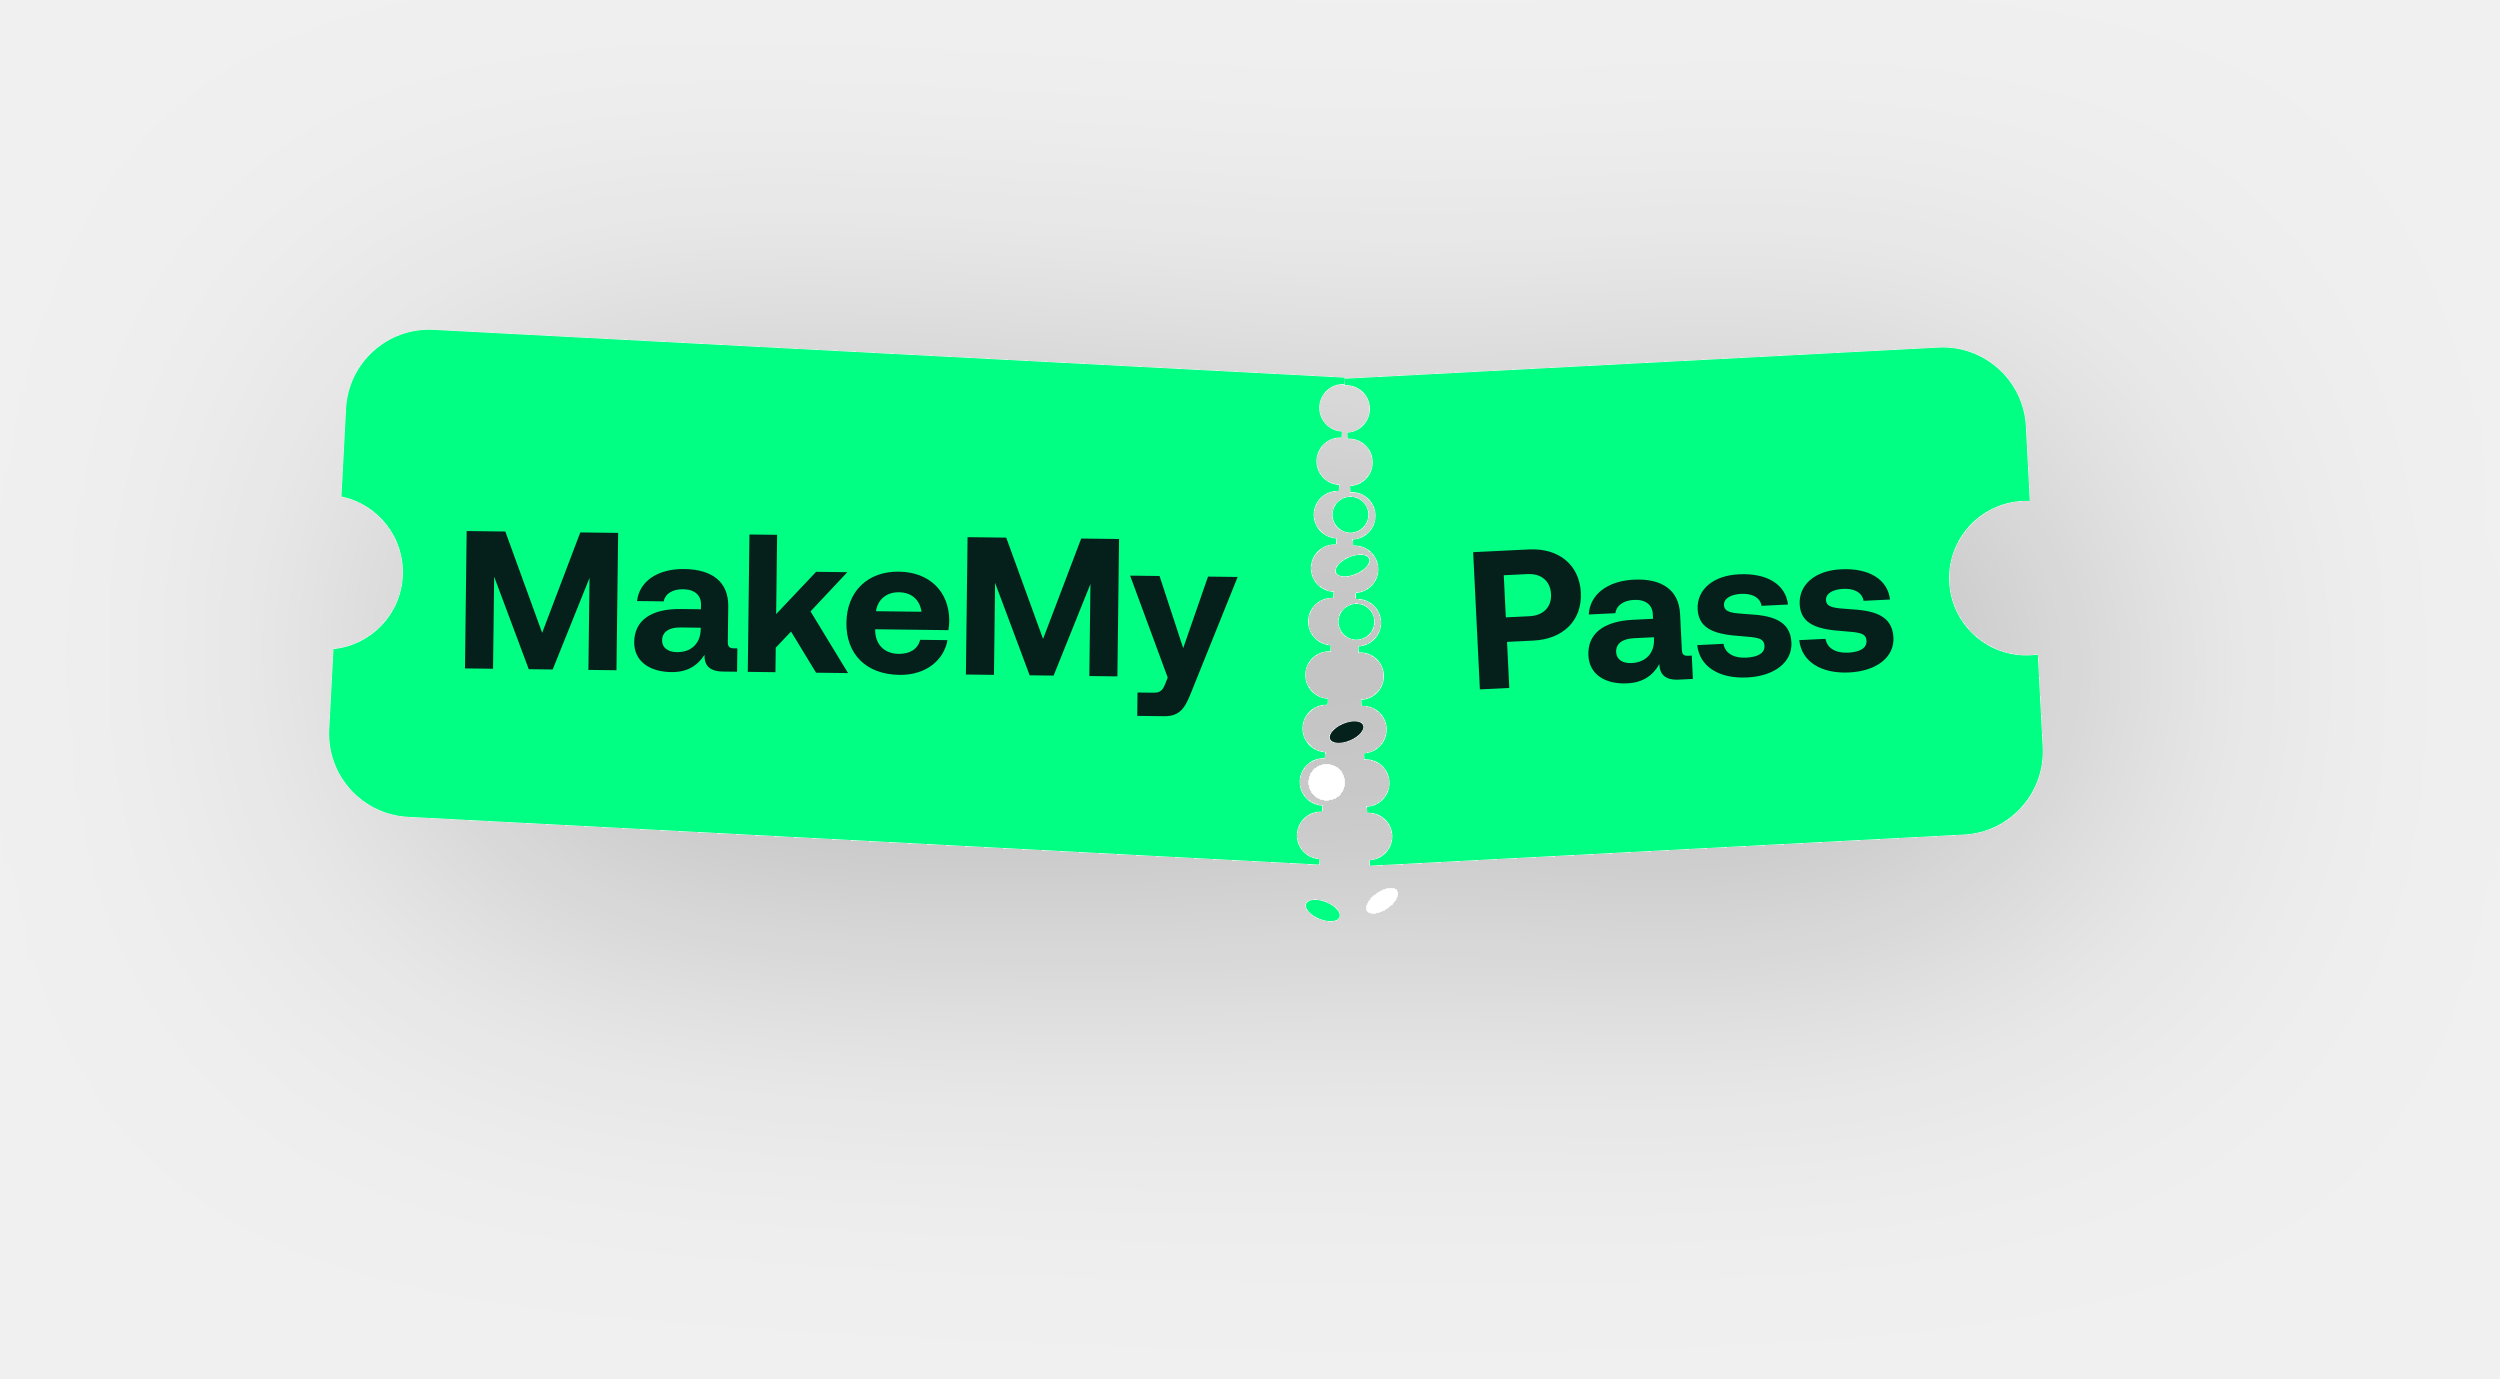
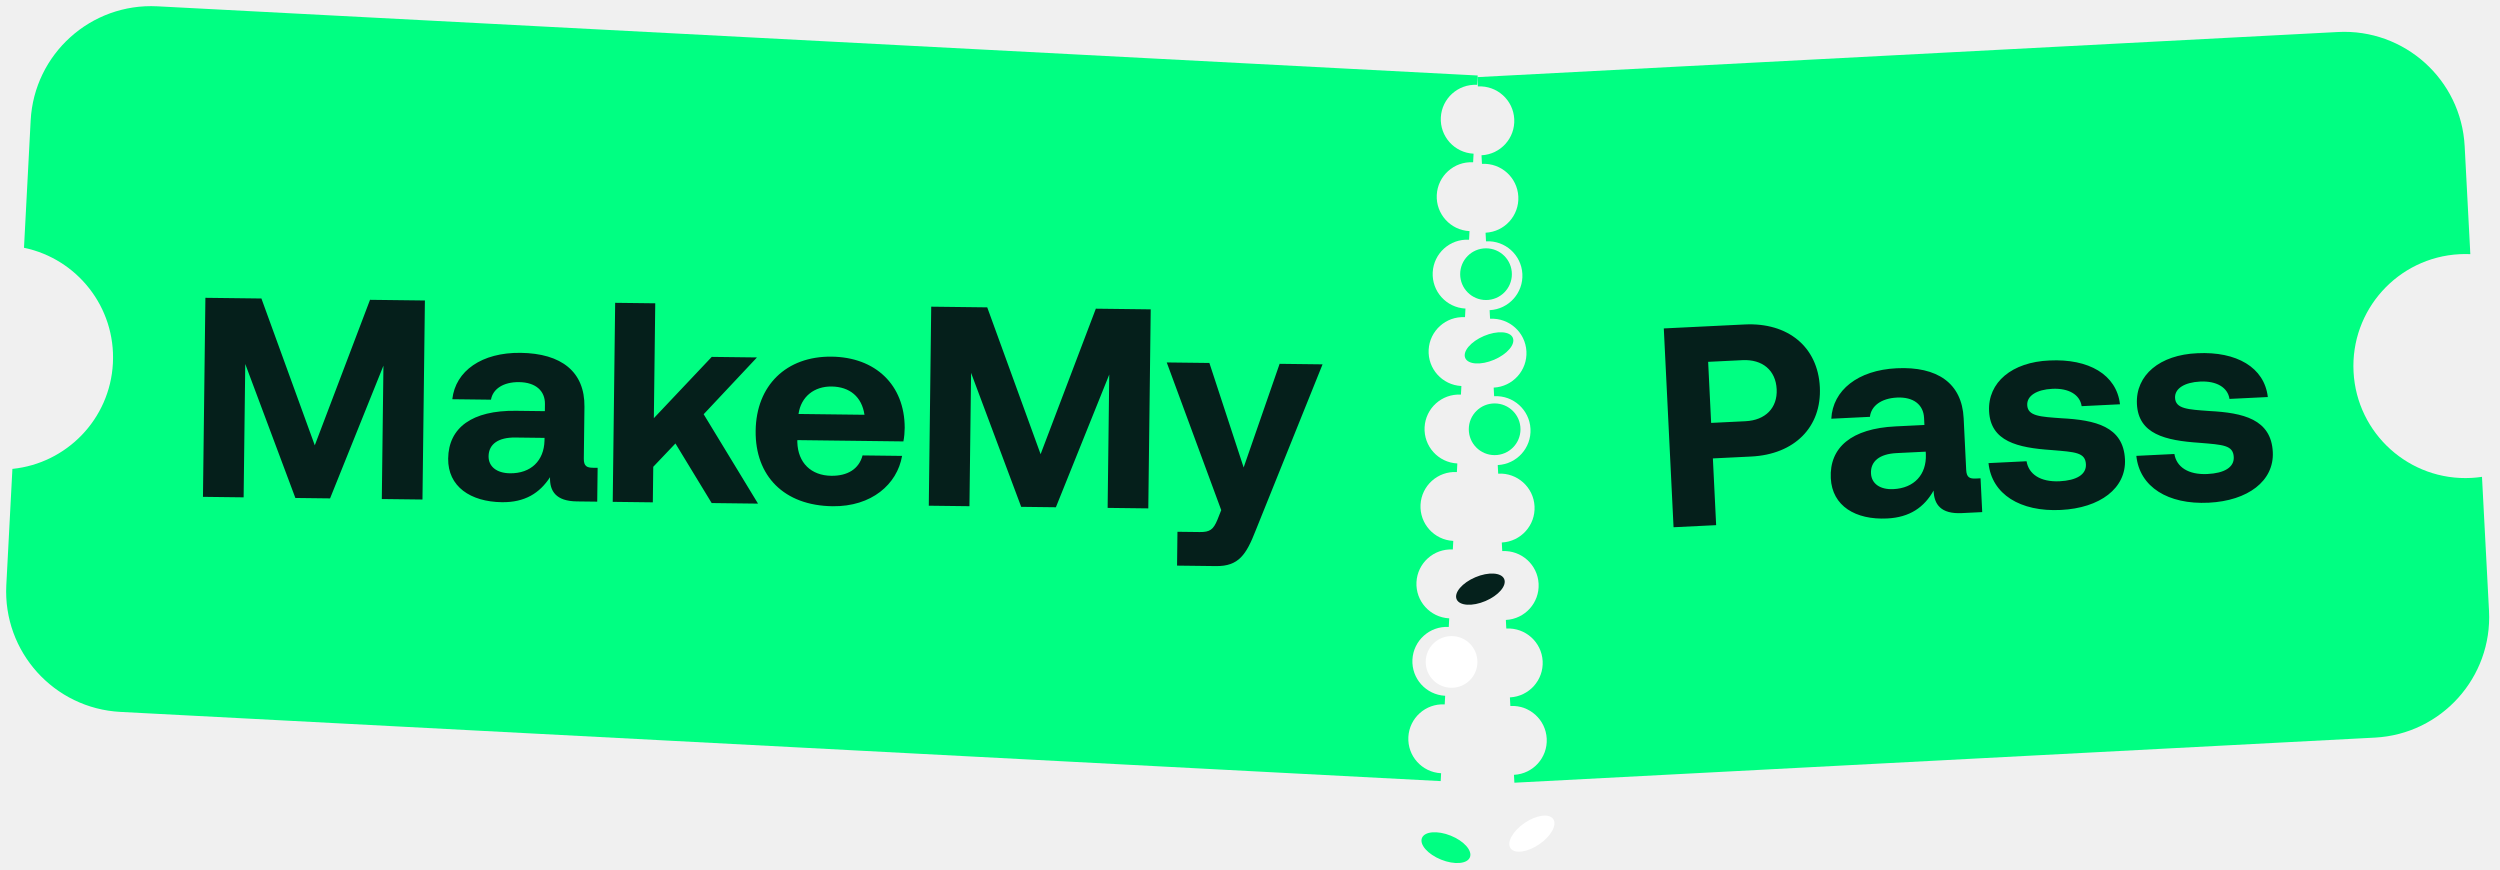
- <svg xmlns="http://www.w3.org/2000/svg" width="3224" height="1778" viewBox="0 0 3224 1778" fill="none">
-   <g filter="url(#filter0_d_1_3500)">
-     <path fill-rule="evenodd" clip-rule="evenodd" d="M446.292 527C449.395 467.785 499.914 422.298 559.128 425.402L1734.13 486.981L1733.69 495.29L1733.57 495.284C1716.66 494.397 1702.22 507.393 1701.33 524.312C1700.45 541.23 1713.44 555.664 1730.36 556.55L1730.48 556.556L1730.08 564.212L1729.96 564.206C1713.05 563.319 1698.61 576.316 1697.73 593.234C1696.84 610.152 1709.84 624.586 1726.75 625.473L1726.87 625.479L1726.47 633.136L1726.35 633.13C1709.43 632.243 1695 645.24 1694.11 662.158C1693.23 679.077 1706.22 693.51 1723.14 694.397L1723.26 694.403L1722.86 702.062L1722.74 702.056C1705.82 701.169 1691.39 714.166 1690.5 731.084C1689.62 748.003 1702.61 762.436 1719.53 763.323L1719.64 763.329L1719.24 770.99L1719.13 770.984C1702.21 770.097 1687.77 783.094 1686.89 800.012C1686 816.93 1699 831.364 1715.92 832.251L1716.03 832.257L1715.63 839.915L1715.51 839.908C1698.59 839.022 1684.16 852.018 1683.27 868.936C1682.39 885.855 1695.38 900.288 1712.3 901.175L1712.42 901.181L1712.02 908.835L1711.9 908.829C1694.99 907.942 1680.55 920.938 1679.66 937.857C1678.78 954.775 1691.77 969.209 1708.69 970.096L1708.81 970.102L1708.41 977.763L1708.29 977.757C1691.38 976.87 1676.94 989.866 1676.06 1006.78C1675.17 1023.7 1688.17 1038.14 1705.08 1039.02L1705.2 1039.03L1704.79 1046.69C1704.76 1046.69 1704.72 1046.69 1704.68 1046.69C1687.76 1045.8 1673.33 1058.8 1672.44 1075.71C1671.55 1092.63 1684.55 1107.07 1701.47 1107.95C1701.51 1107.96 1701.54 1107.96 1701.58 1107.96L1701.22 1114.97L526.217 1053.39C467.002 1050.28 421.516 999.766 424.619 940.551L430.041 837.094C478.16 832.247 516.873 792.908 519.483 743.117C522.092 693.326 487.703 650.156 440.354 640.305L446.292 527Z" fill="#00FF82" />
-     <path fill-rule="evenodd" clip-rule="evenodd" d="M2612.55 549.871C2609.45 490.657 2558.93 445.17 2499.71 448.273L1733.89 488.408L1734.32 496.708L1734.44 496.702C1751.36 495.815 1765.8 508.811 1766.68 525.73C1767.57 542.648 1754.57 557.082 1737.66 557.969L1737.54 557.975L1737.94 565.632L1738.06 565.626C1754.98 564.739 1769.41 577.736 1770.3 594.654C1771.18 611.572 1758.19 626.006 1741.27 626.893L1741.15 626.899L1741.55 634.562L1741.67 634.556C1758.58 633.669 1773.02 646.665 1773.91 663.584C1774.79 680.502 1761.8 694.936 1744.88 695.822L1744.76 695.828L1745.16 703.486L1745.28 703.48C1762.2 702.593 1776.63 715.589 1777.52 732.508C1778.41 749.426 1765.41 763.86 1748.49 764.747L1748.37 764.753L1748.77 772.416L1748.89 772.409C1765.81 771.523 1780.24 784.519 1781.13 801.437C1782.02 818.356 1769.02 832.79 1752.1 833.676L1751.98 833.682L1752.39 841.335L1752.51 841.328C1769.42 840.442 1783.86 853.438 1784.74 870.356C1785.63 887.275 1772.63 901.708 1755.72 902.595L1755.6 902.601L1756 910.266L1756.12 910.26C1773.04 909.373 1787.47 922.369 1788.36 939.288C1789.24 956.206 1776.25 970.64 1759.33 971.527L1759.21 971.533L1759.61 979.187L1759.73 979.18C1776.65 978.294 1791.08 991.29 1791.97 1008.21C1792.85 1025.13 1779.86 1039.56 1762.94 1040.45L1762.82 1040.45L1763.22 1048.11C1763.26 1048.11 1763.3 1048.11 1763.34 1048.11C1780.26 1047.22 1794.7 1060.22 1795.58 1077.13C1796.47 1094.05 1783.47 1108.49 1766.55 1109.37C1766.51 1109.38 1766.47 1109.38 1766.43 1109.38L1766.8 1116.39L2532.62 1076.26C2591.84 1073.16 2637.33 1022.64 2634.22 963.423L2627.97 844.179C2624.84 844.643 2621.66 844.964 2618.44 845.133C2563.45 848.014 2516.54 805.776 2513.66 750.792C2510.78 695.807 2553.02 648.897 2608 646.015C2611.23 645.846 2614.42 645.832 2617.59 645.967L2612.55 549.871Z" fill="#00FF82" />
-     <circle cx="1741.56" cy="663.8" r="23.007" fill="#00FF82" />
-     <circle cx="1749.23" cy="801.838" r="23.007" fill="#00FF82" />
-     <circle cx="1710.89" cy="1008.9" r="23.007" fill="white" />
-     <ellipse cx="1744.23" cy="729.391" rx="23.007" ry="11.503" transform="rotate(-23.0122 1744.23 729.391)" fill="#00FF82" />
-     <ellipse cx="1736.56" cy="944.122" rx="23.007" ry="11.503" transform="rotate(-23.0122 1736.56 944.122)" fill="#05211C" />
-     <ellipse cx="1705.88" cy="1174.19" rx="23.007" ry="11.503" transform="rotate(21.9427 1705.88 1174.19)" fill="#00FF82" />
-     <ellipse cx="1782.38" cy="1161.73" rx="23.007" ry="11.503" transform="rotate(-34.2695 1782.38 1161.73)" fill="white" />
-     <path d="M599.64 861.972L601.803 684.834L651.655 685.443L699.159 816.112L748.322 686.624L797.161 687.22L794.998 864.358L758.811 863.916L760.261 745.234L712.755 863.353L681.883 862.976L637.276 743.732L635.827 862.414L599.64 861.972ZM946.844 836.094L950.893 836.144L950.525 866.257L932.305 866.035C913.832 865.809 908.12 856.881 908.525 844.485C899.239 858.797 885.978 866.988 865.734 866.74C837.645 866.397 817.564 852.738 817.867 827.939C818.204 800.356 839.146 784.92 878.116 785.396L903.928 785.711L904.005 779.385C904.147 767.744 895.889 760.051 880.959 759.868C867.041 759.698 857.601 765.91 855.965 775.508L821.549 775.088C824.389 749.813 847.874 733.396 882.289 733.816C918.729 734.261 939.535 750.713 939.155 781.839L938.592 827.895C938.509 834.727 941.277 836.026 946.844 836.094ZM903.606 812.029L903.637 809.498L877.573 809.18C862.642 808.998 853.964 814.966 853.831 825.847C853.72 834.957 860.988 840.867 872.881 841.012C891.607 841.241 903.137 829.74 903.606 812.029ZM964.328 866.426L966.492 689.288L1002.17 689.724L1000.92 791.958L1052.46 737.413L1092.7 737.904L1045.26 788.45L1093.64 868.005L1052.39 867.501L1020.14 814.464L1000.4 835.23L1000.01 866.862L964.328 866.426ZM1160.06 870.335C1116.78 869.806 1091.04 843.423 1091.53 803.188C1092.02 762.699 1118.91 736.706 1159.15 737.197C1198.12 737.673 1224.14 762.288 1224.18 800.505C1224.13 804.301 1223.83 808.6 1223.02 812.64L1128.63 811.487L1128.61 813.258C1129.14 831.74 1140.9 843.02 1158.87 843.239C1173.29 843.416 1183.49 837.213 1186.68 825.103L1221.85 825.533C1217.49 850.789 1194.72 870.758 1160.06 870.335ZM1129.67 788.215L1188.38 788.932C1186.05 772.959 1175.27 763.969 1159.08 763.771C1143.64 763.583 1131.89 772.804 1129.67 788.215ZM1245.62 869.861L1247.78 692.723L1297.63 693.332L1345.14 824.002L1394.3 694.513L1443.14 695.109L1440.98 872.247L1404.79 871.805L1406.24 753.123L1358.73 871.243L1327.86 870.866L1283.26 751.621L1281.81 870.303L1245.62 869.861ZM1505.9 873.799L1457.4 742.358L1495.35 742.822L1525.85 835.826L1557.86 743.585L1596.07 744.052L1536.56 891.89C1528.2 913.301 1521.49 923.849 1501.24 923.601L1466.58 923.178L1466.94 893.065L1486.68 893.306C1495.79 893.417 1498.86 891.177 1502.51 882.363L1505.9 873.799Z" fill="#051F1B" />
-     <path d="M1908.46 889.023L1899.78 712.084L1971.82 708.552C2010.24 706.669 2036.9 728.419 2038.66 764.313C2040.41 799.953 2016 824.207 1977.58 826.09L1943.46 827.763L1946.37 887.164L1908.46 889.023ZM1969.83 740.322L1939.25 741.822L1941.91 796.167L1972.5 794.668C1990.19 793.8 2001.06 782.879 2000.24 766.196C1999.41 749.261 1987.53 739.455 1969.83 740.322ZM2177.65 845.674L2181.69 845.476L2183.17 875.555L2164.97 876.447C2146.51 877.352 2140.27 868.79 2139.91 856.392C2131.52 871.246 2118.78 880.232 2098.56 881.223C2070.5 882.599 2049.63 870.193 2048.41 845.422C2047.06 817.87 2067.02 801.182 2105.95 799.274L2131.73 798.01L2131.42 791.691C2130.85 780.063 2122.14 772.889 2107.22 773.62C2093.32 774.302 2084.28 781.079 2083.23 790.759L2048.86 792.444C2050.14 767.043 2072.58 749.221 2106.96 747.535C2143.36 745.751 2165.13 760.9 2166.65 791.99L2168.91 837.994C2169.24 844.819 2172.09 845.947 2177.65 845.674ZM2133.02 824.298L2132.89 821.77L2106.86 823.046C2091.95 823.778 2083.65 830.265 2084.18 841.134C2084.63 850.234 2092.24 855.688 2104.12 855.106C2122.83 854.189 2133.63 842.004 2133.02 824.298ZM2188.77 831.953L2222.64 830.293C2224.46 841.605 2234.7 848.958 2252.14 848.103C2267.06 847.372 2275.92 842.123 2275.47 833.023C2274.95 822.407 2266.07 822.082 2244.95 820.33C2214.45 818.279 2190.61 812.606 2189.29 785.813C2188.03 760.03 2209.7 741.992 2243.07 740.609C2277.96 738.899 2302.72 753.141 2305.79 779.595L2271.67 781.267C2270.15 770.954 2259.98 765.118 2245.58 765.824C2231.67 766.505 2222.82 772.007 2223.23 780.348C2223.71 790.206 2234.89 790.672 2253.7 792.03C2283.68 793.601 2308.78 799.211 2310.22 828.533C2311.48 854.315 2288.02 871.935 2253.14 873.645C2217 875.417 2191.65 859.683 2188.77 831.953ZM2320.34 825.503L2354.21 823.843C2356.03 835.155 2366.27 842.508 2383.71 841.653C2398.63 840.922 2407.49 835.673 2407.04 826.573C2406.52 815.957 2397.64 815.632 2376.52 813.88C2346.02 811.829 2322.17 806.156 2320.86 779.363C2319.6 753.58 2341.26 735.542 2374.64 734.159C2409.52 732.449 2434.29 746.69 2437.36 773.144L2403.24 774.817C2401.72 764.503 2391.55 758.667 2377.14 759.374C2363.24 760.055 2354.39 765.557 2354.8 773.898C2355.28 783.756 2366.45 784.222 2385.27 785.58C2415.25 787.151 2440.35 792.761 2441.79 822.083C2443.05 847.865 2419.59 865.485 2384.71 867.195C2348.56 868.967 2323.22 853.233 2320.34 825.503Z" fill="#051F1B" />
-   </g>
-   <defs>
-     <filter id="filter0_d_1_3500" x="0.071" y="0.854" width="3223.52" height="1776.25" filterUnits="userSpaceOnUse" color-interpolation-filters="sRGB">
-       <feFlood flood-opacity="0" result="BackgroundImageFix" />
-       <feColorMatrix in="SourceAlpha" type="matrix" values="0 0 0 0 0 0 0 0 0 0 0 0 0 0 0 0 0 0 127 0" result="hardAlpha" />
-       <feOffset dx="82.407" dy="82.407" />
-       <feGaussianBlur stdDeviation="253.403" />
-       <feComposite in2="hardAlpha" operator="out" />
-       <feColorMatrix type="matrix" values="0 0 0 0 0 0 0 0 0 0 0 0 0 0 0 0 0 0 0.25 0" />
-       <feBlend mode="normal" in2="BackgroundImageFix" result="effect1_dropShadow_1_3500" />
-       <feBlend mode="normal" in="SourceGraphic" in2="effect1_dropShadow_1_3500" result="shape" />
-     </filter>
-   </defs>
+ <svg xmlns="http://www.w3.org/2000/svg" width="2225" height="774" viewBox="0 0 2225 774" fill="none">
+   <path fill-rule="evenodd" clip-rule="evenodd" d="M27.292 107.217C30.395 48.003 80.914 2.516 140.128 5.619L1315.13 67.198L1314.69 75.507L1314.57 75.501C1297.66 74.614 1283.22 87.611 1282.33 104.529C1281.45 121.447 1294.44 135.881 1311.36 136.768L1311.48 136.774L1311.08 144.429L1310.96 144.423C1294.05 143.537 1279.61 156.533 1278.73 173.451C1277.84 190.37 1290.84 204.803 1307.75 205.69L1307.87 205.696L1307.47 213.354L1307.35 213.347C1290.43 212.461 1276 225.457 1275.11 242.375C1274.23 259.294 1287.22 273.728 1304.14 274.614L1304.26 274.62L1303.86 282.28L1303.74 282.273C1286.82 281.387 1272.39 294.383 1271.5 311.301C1270.62 328.22 1283.61 342.654 1300.53 343.54L1300.64 343.546L1300.24 351.208L1300.13 351.201C1283.21 350.315 1268.77 363.311 1267.89 380.229C1267 397.148 1280 411.582 1296.92 412.468L1297.03 412.474L1296.63 420.132L1296.51 420.125C1279.59 419.239 1265.16 432.235 1264.27 449.153C1263.39 466.072 1276.38 480.506 1293.3 481.392L1293.42 481.398L1293.02 489.052L1292.9 489.046C1275.99 488.159 1261.55 501.156 1260.66 518.074C1259.78 534.992 1272.77 549.426 1289.69 550.313L1289.81 550.319L1289.41 557.98L1289.29 557.974C1272.38 557.087 1257.94 570.084 1257.06 587.002C1256.17 603.92 1269.17 618.354 1286.08 619.241L1286.2 619.247L1285.79 626.91C1285.76 626.908 1285.72 626.906 1285.68 626.904C1268.76 626.017 1254.33 639.013 1253.44 655.932C1252.55 672.85 1265.55 687.284 1282.47 688.17C1282.51 688.173 1282.54 688.174 1282.58 688.176L1282.22 695.184L107.217 633.605C48.002 630.502 2.516 579.983 5.619 520.769L11.041 417.312C59.16 412.464 97.873 373.126 100.483 323.334C103.092 273.543 68.703 230.374 21.354 220.523L27.292 107.217Z" fill="#00FF82" />
+   <path fill-rule="evenodd" clip-rule="evenodd" d="M2193.55 130.089C2190.45 70.874 2139.93 25.387 2080.71 28.491L1314.89 68.626L1315.32 76.925L1315.44 76.919C1332.36 76.032 1346.8 89.028 1347.68 105.947C1348.57 122.865 1335.57 137.299 1318.66 138.186L1318.54 138.192L1318.94 145.85L1319.06 145.843C1335.98 144.957 1350.41 157.953 1351.3 174.871C1352.18 191.79 1339.19 206.223 1322.27 207.11L1322.15 207.116L1322.55 214.779L1322.67 214.773C1339.58 213.886 1354.02 226.882 1354.91 243.801C1355.79 260.719 1342.8 275.153 1325.88 276.04L1325.76 276.046L1326.16 283.703L1326.28 283.697C1343.2 282.81 1357.63 295.807 1358.52 312.725C1359.41 329.643 1346.41 344.077 1329.49 344.964L1329.37 344.97L1329.77 352.633L1329.89 352.627C1346.81 351.74 1361.24 364.736 1362.13 381.655C1363.02 398.573 1350.02 413.007 1333.1 413.894L1332.98 413.9L1333.39 421.552L1333.51 421.545C1350.42 420.659 1364.86 433.655 1365.74 450.573C1366.63 467.492 1353.63 481.926 1336.72 482.812L1336.6 482.818L1337 490.484L1337.12 490.477C1354.04 489.59 1368.47 502.587 1369.36 519.505C1370.24 536.423 1357.25 550.857 1340.33 551.744L1340.21 551.75L1340.61 559.404L1340.73 559.397C1357.65 558.511 1372.08 571.507 1372.97 588.426C1373.85 605.344 1360.86 619.778 1343.94 620.664L1343.82 620.67L1344.22 628.33C1344.26 628.328 1344.3 628.326 1344.34 628.324C1361.26 627.437 1375.7 640.433 1376.58 657.352C1377.47 674.27 1364.47 688.704 1347.55 689.591C1347.51 689.593 1347.47 689.595 1347.43 689.597L1347.8 696.612L2113.62 656.476C2172.84 653.373 2218.33 602.855 2215.22 543.64L2208.97 424.396C2205.84 424.861 2202.66 425.181 2199.44 425.35C2144.45 428.232 2097.54 385.994 2094.66 331.009C2091.78 276.024 2134.02 229.114 2189 226.232C2192.23 226.064 2195.42 226.05 2198.59 226.184L2193.55 130.089Z" fill="#00FF82" />
+   <circle cx="1322.56" cy="244.017" r="23.007" fill="#00FF82" />
+   <circle cx="1330.23" cy="382.055" r="23.007" fill="#00FF82" />
+   <circle cx="1291.89" cy="589.116" r="23.007" fill="white" />
+   <ellipse cx="1325.23" cy="309.608" rx="23.007" ry="11.503" transform="rotate(-23.0122 1325.23 309.608)" fill="#00FF82" />
+   <ellipse cx="1317.56" cy="524.34" rx="23.007" ry="11.503" transform="rotate(-23.0122 1317.56 524.34)" fill="#05211C" />
+   <ellipse cx="1286.88" cy="754.409" rx="23.007" ry="11.503" transform="rotate(21.9427 1286.88 754.409)" fill="#00FF82" />
+   <ellipse cx="1363.38" cy="741.949" rx="23.007" ry="11.503" transform="rotate(-34.2695 1363.38 741.949)" fill="white" />
+   <path d="M180.64 442.189L182.803 265.052L232.655 265.66L280.159 396.33L329.322 266.841L378.161 267.437L375.998 444.575L339.811 444.133L341.261 325.451L293.755 443.571L262.883 443.194L218.276 323.949L216.827 442.631L180.64 442.189ZM527.844 416.312L531.893 416.361L531.525 446.475L513.305 446.252C494.832 446.026 489.12 437.098 489.525 424.702C480.239 439.015 466.978 447.205 446.734 446.958C418.645 446.615 398.564 432.955 398.867 408.156C399.204 380.573 420.146 365.137 459.116 365.613L484.928 365.929L485.005 359.602C485.147 347.962 476.889 340.268 461.959 340.086C448.041 339.916 438.601 346.128 436.965 355.725L402.549 355.305C405.389 330.03 428.874 313.613 463.289 314.034C499.729 314.479 520.535 330.931 520.155 362.056L519.592 408.112C519.509 414.944 522.277 416.244 527.844 416.312ZM484.606 392.246L484.637 389.716L458.573 389.397C443.642 389.215 434.964 395.183 434.831 406.064C434.72 415.174 441.988 421.084 453.881 421.23C472.607 421.458 484.137 409.957 484.606 392.246ZM545.328 446.643L547.492 269.505L583.172 269.941L581.924 372.175L633.461 317.63L673.697 318.122L626.258 368.667L674.639 448.222L633.391 447.719L601.137 394.682L581.395 415.447L581.009 447.079L545.328 446.643ZM741.055 450.552C697.783 450.024 672.037 423.641 672.528 383.405C673.023 342.916 699.915 316.923 740.15 317.415C779.12 317.891 805.141 342.505 805.181 380.723C805.135 384.518 804.829 388.817 804.02 392.857L709.631 391.704L709.61 393.475C710.143 411.958 721.901 423.237 739.867 423.457C754.292 423.633 764.491 417.43 767.676 405.321L802.85 405.75C798.493 431.006 775.724 450.975 741.055 450.552ZM710.675 368.432L769.383 369.149C767.047 353.176 756.274 344.186 740.079 343.989C724.642 343.8 712.888 353.021 710.675 368.432ZM826.62 450.078L828.783 272.941L878.635 273.55L926.139 404.219L975.301 274.73L1024.14 275.327L1021.98 452.464L985.791 452.022L987.24 333.34L939.735 451.46L908.862 451.083L864.256 331.838L862.806 450.52L826.62 450.078ZM1086.9 454.017L1038.4 322.576L1076.35 323.039L1106.85 416.043L1138.86 323.803L1177.07 324.269L1117.56 472.107C1109.2 493.518 1102.49 504.066 1082.24 503.819L1047.58 503.395L1047.94 473.282L1067.68 473.523C1076.79 473.634 1079.86 471.394 1083.51 462.58L1086.9 454.017Z" fill="#051F1B" />
+   <path d="M1489.46 469.24L1480.78 292.301L1552.82 288.77C1591.24 286.886 1617.9 308.637 1619.66 344.53C1621.41 380.17 1597 404.424 1558.58 406.308L1524.46 407.98L1527.37 467.381L1489.46 469.24ZM1550.83 320.539L1520.25 322.039L1522.91 376.384L1553.5 374.885C1571.19 374.017 1582.06 363.096 1581.24 346.413C1580.41 329.478 1568.53 319.672 1550.83 320.539ZM1758.65 425.891L1762.69 425.693L1764.17 455.772L1745.97 456.665C1727.51 457.569 1721.27 449.007 1720.91 436.609C1712.52 451.463 1699.78 460.449 1679.56 461.44C1651.5 462.816 1630.63 450.41 1629.41 425.639C1628.06 398.087 1648.02 381.399 1686.95 379.491L1712.73 378.227L1712.42 371.908C1711.85 360.28 1703.14 353.106 1688.22 353.837C1674.32 354.519 1665.28 361.297 1664.23 370.976L1629.86 372.662C1631.14 347.261 1653.58 329.438 1687.96 327.753C1724.36 325.968 1746.13 341.117 1747.65 372.208L1749.91 418.212C1750.24 425.036 1753.09 426.164 1758.65 425.891ZM1714.02 404.515L1713.89 401.987L1687.86 403.264C1672.95 403.995 1664.65 410.483 1665.18 421.352C1665.63 430.451 1673.24 435.906 1685.12 435.323C1703.83 434.406 1714.63 422.221 1714.02 404.515ZM1769.77 412.17L1803.64 410.51C1805.46 421.823 1815.7 429.175 1833.14 428.32C1848.06 427.589 1856.92 422.34 1856.47 413.241C1855.95 402.624 1847.07 402.3 1825.95 400.548C1795.45 398.496 1771.61 392.824 1770.29 366.03C1769.03 340.248 1790.7 322.209 1824.07 320.826C1858.96 319.116 1883.72 333.358 1886.79 359.812L1852.67 361.485C1851.15 351.171 1840.98 345.335 1826.58 346.041C1812.67 346.723 1803.82 352.224 1804.23 360.566C1804.71 370.424 1815.89 370.889 1834.7 372.247C1864.68 373.818 1889.78 379.429 1891.22 408.75C1892.48 434.532 1869.02 452.152 1834.14 453.862C1798 455.634 1772.65 439.901 1769.77 412.17ZM1901.34 405.72L1935.21 404.06C1937.03 415.372 1947.27 422.725 1964.71 421.87C1979.63 421.139 1988.49 415.89 1988.04 406.79C1987.52 396.174 1978.64 395.85 1957.52 394.098C1927.02 392.046 1903.17 386.374 1901.86 359.58C1900.6 333.798 1922.26 315.759 1955.64 314.376C1990.52 312.666 2015.29 326.908 2018.36 353.362L1984.24 355.035C1982.72 344.721 1972.55 338.885 1958.14 339.591C1944.24 340.273 1935.39 345.774 1935.8 354.116C1936.28 363.974 1947.45 364.439 1966.27 365.797C1996.25 367.368 2021.35 372.979 2022.79 402.3C2024.05 428.082 2000.59 445.702 1965.71 447.412C1929.56 449.184 1904.22 433.451 1901.34 405.72Z" fill="#051F1B" />
</svg>
